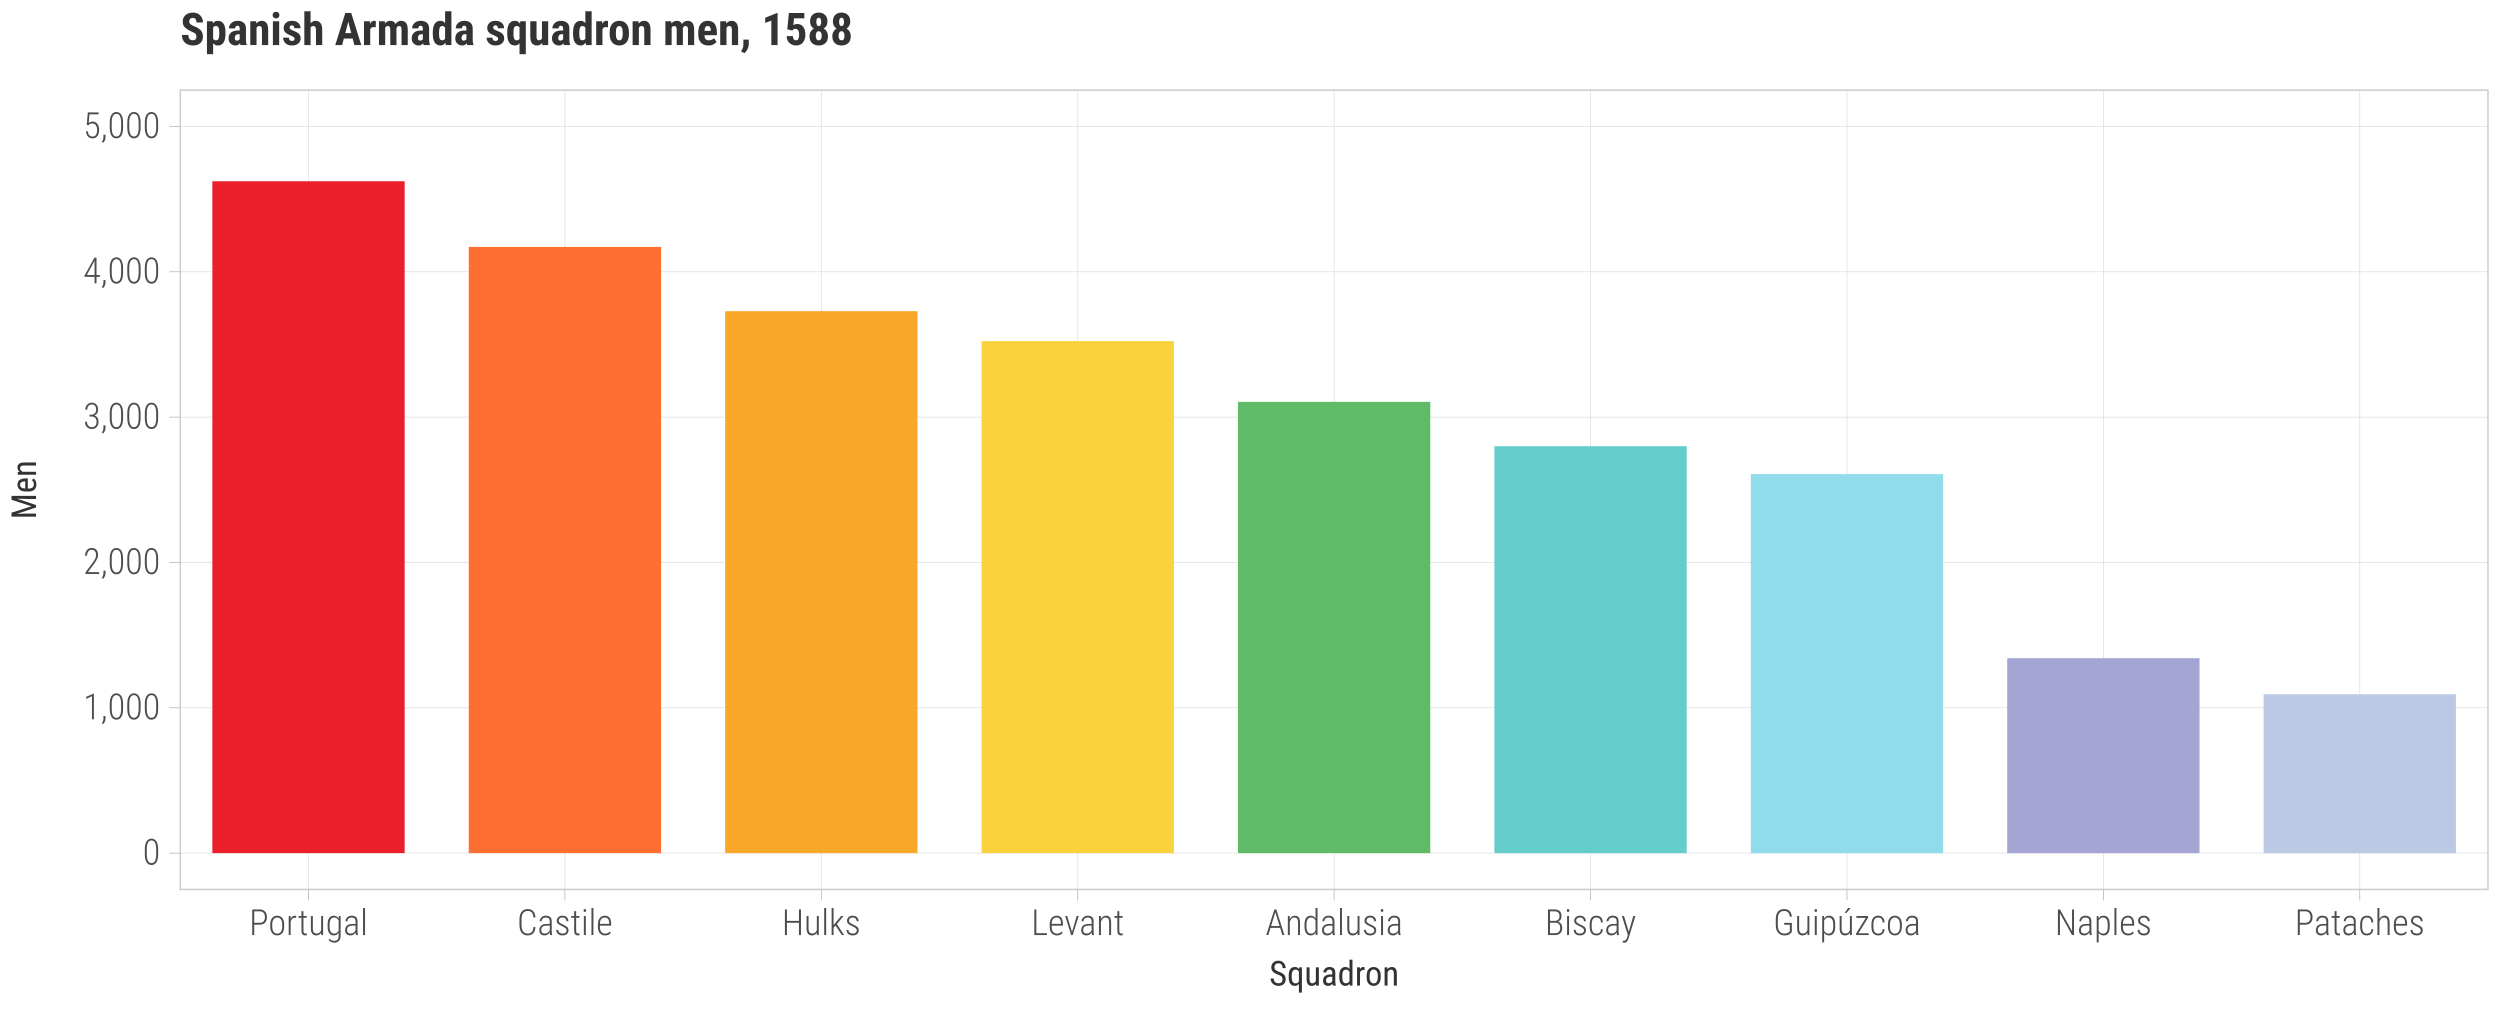
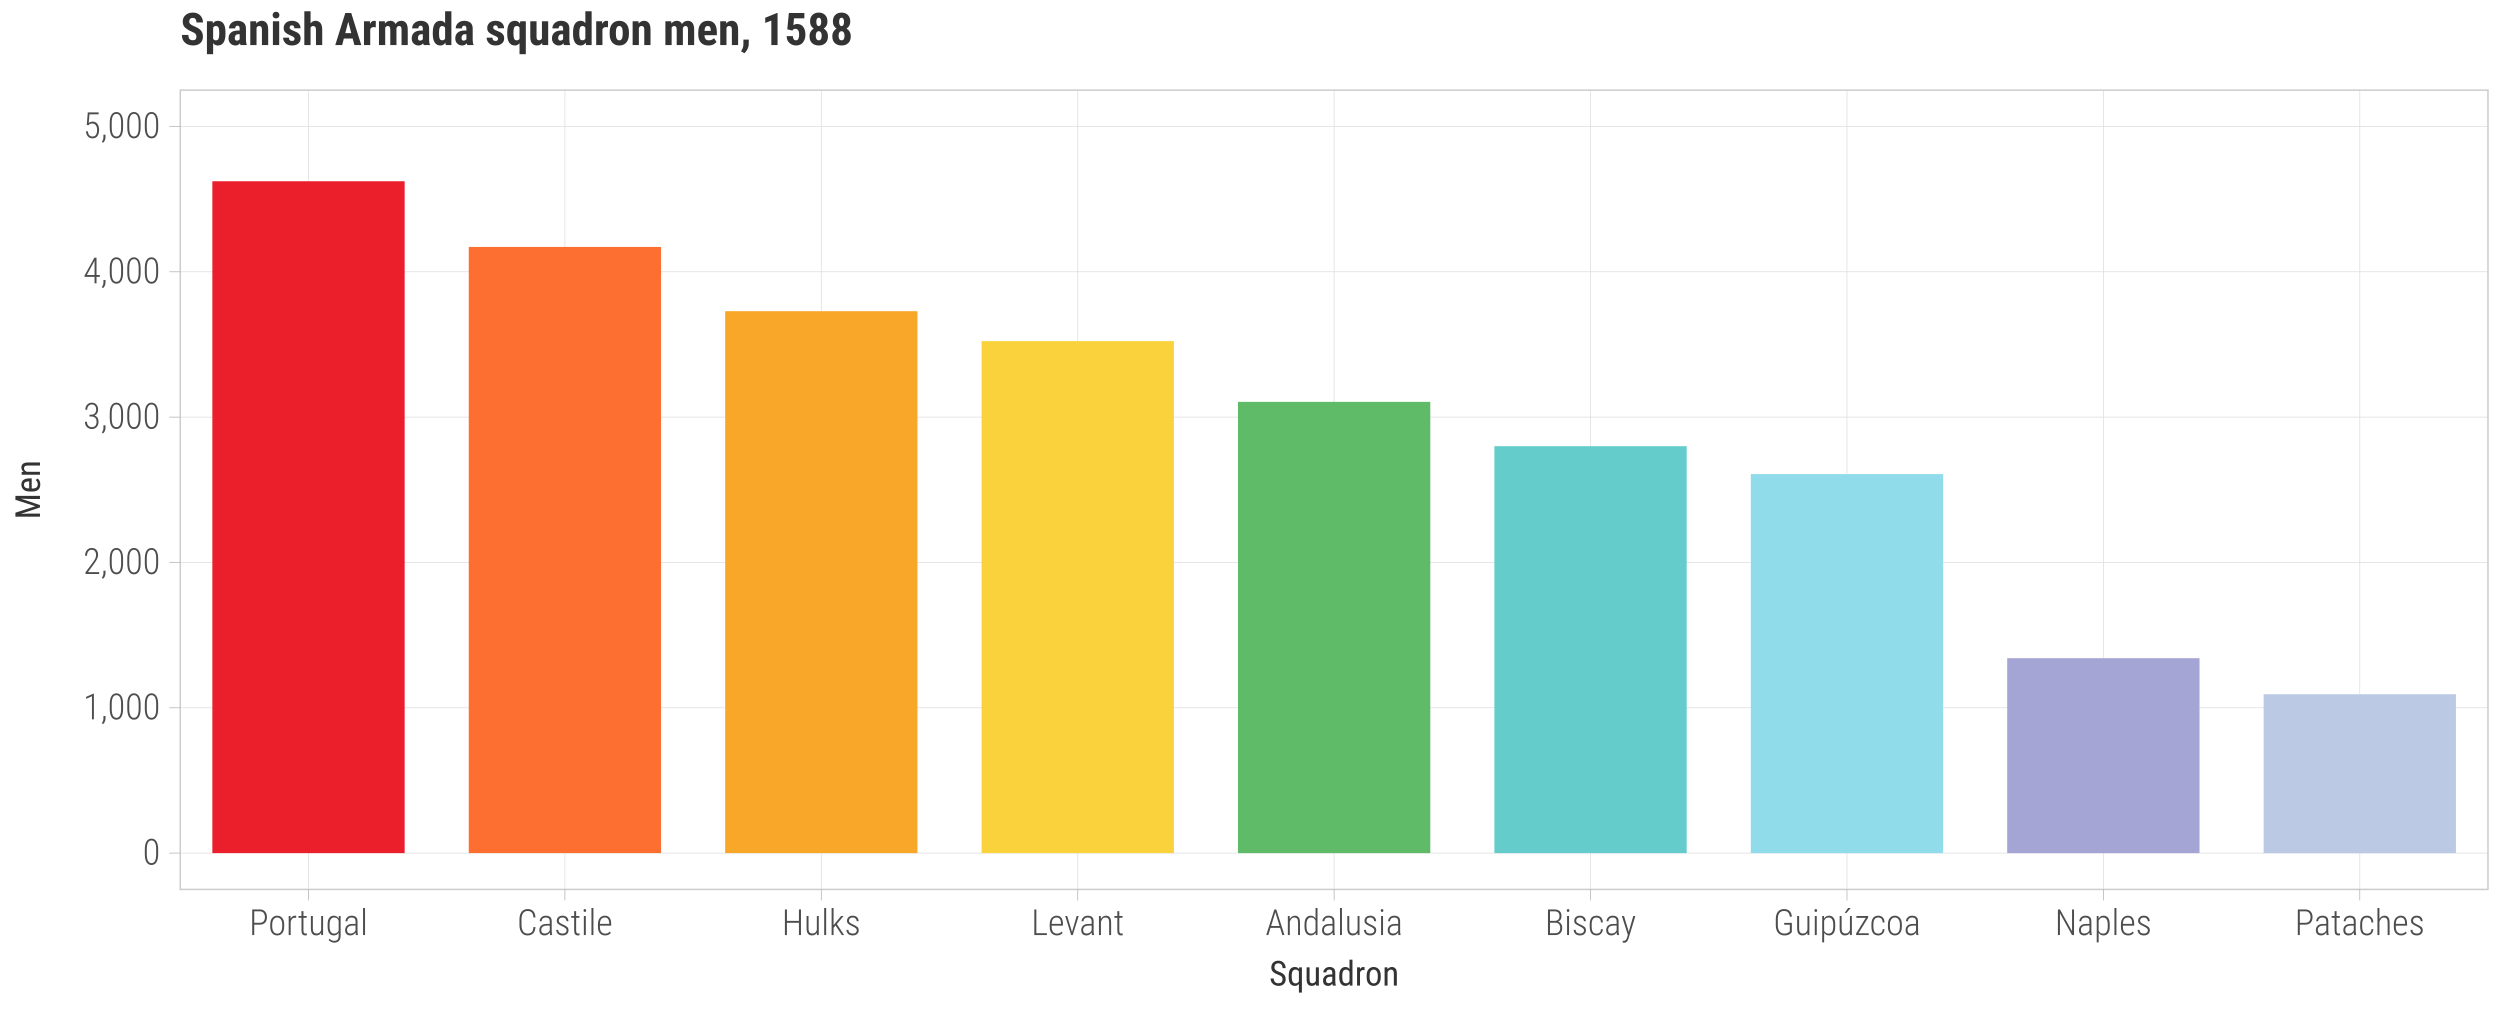
<svg xmlns="http://www.w3.org/2000/svg" width="832" height="340" viewBox="0 0 832 340" role="img" aria-label="Spanish Armada squadron men, 1588" class="gg-plot" font-family="&quot;Roboto Condensed&quot;, &quot;Arial Narrow&quot;, Arial, sans-serif" font-size="11" font-weight="300" text-rendering="optimizeLegibility" shape-rendering="geometricPrecision">
  <rect class="gg-paper" width="832" height="340" fill="var(--gg-paper, #ffffff)" />
  <text class="gg-title" x="60" y="15" font-size="15" font-weight="700" fill="var(--gg-ink, #333333)">Spanish Armada squadron men, 1588</text>
  <defs>
    <clipPath id="spalette_tableau_jewel_bright_9_false_light_832x340-gg-clip-0">
      <rect width="768" height="266" />
    </clipPath>
  </defs>
  <g class="gg-panel" data-panel="0" transform="translate(60,30)">
    <rect class="gg-panel-background" width="768" height="266" fill="var(--gg-panel, #ffffff)" />
    <g class="gg-grid" stroke="var(--gg-grid, #dedede)" stroke-width="0.25" vector-effect="non-scaling-stroke">
      <line x1="42.67" y1="0" x2="42.67" y2="266" />
      <line x1="128" y1="0" x2="128" y2="266" />
      <line x1="213.33" y1="0" x2="213.33" y2="266" />
      <line x1="298.67" y1="0" x2="298.67" y2="266" />
      <line x1="384" y1="0" x2="384" y2="266" />
      <line x1="469.33" y1="0" x2="469.33" y2="266" />
      <line x1="554.67" y1="0" x2="554.67" y2="266" />
      <line x1="640" y1="0" x2="640" y2="266" />
      <line x1="725.33" y1="0" x2="725.33" y2="266" />
      <line x1="0" y1="253.91" x2="768" y2="253.91" />
      <line x1="0" y1="205.55" x2="768" y2="205.55" />
      <line x1="0" y1="157.18" x2="768" y2="157.18" />
      <line x1="0" y1="108.82" x2="768" y2="108.82" />
      <line x1="0" y1="60.45" x2="768" y2="60.45" />
      <line x1="0" y1="12.09" x2="768" y2="12.09" />
    </g>
    <g class="gg-marks" clip-path="url(#spalette_tableau_jewel_bright_9_false_light_832x340-gg-clip-0)">
      <g class="gg-batch gg-rects" data-layer="0">
        <rect x="10.67" y="30.32" width="64" height="223.59" fill="#eb1e2c" />
        <rect x="96" y="52.18" width="64" height="201.72" fill="#fd6f30" />
        <rect x="181.33" y="73.56" width="64" height="180.35" fill="#f9a729" />
        <rect x="266.67" y="83.52" width="64" height="170.39" fill="#f9d23c" />
        <rect x="352" y="103.74" width="64" height="150.17" fill="#5fbb68" />
        <rect x="437.33" y="118.49" width="64" height="135.42" fill="#64cdcc" />
        <rect x="522.67" y="127.78" width="64" height="126.13" fill="#91dcea" />
        <rect x="608" y="189.05" width="64" height="64.86" fill="#a4a4d5" />
        <rect x="693.33" y="201.05" width="64" height="52.86" fill="#bbc9e5" />
      </g>
    </g>
    <rect class="gg-panel-border" width="768" height="266" fill="none" stroke="var(--gg-panelBorder, #cccccc)" stroke-width="0.5" vector-effect="non-scaling-stroke" />
  </g>
  <g class="gg-axis gg-axis-x" transform="translate(60,296)">
    <g class="gg-tick" transform="translate(42.67,0)">
      <line y2="3.67" stroke="var(--gg-tickColor, #b3b3b3)" stroke-width="0.25" vector-effect="non-scaling-stroke" />
      <text y="6.67" dy="0.71em" text-anchor="middle" fill="var(--gg-axisText, #4d4d4d)" font-size="12" font-weight="300">Portugal</text>
    </g>
    <g class="gg-tick" transform="translate(128,0)">
      <line y2="3.67" stroke="var(--gg-tickColor, #b3b3b3)" stroke-width="0.25" vector-effect="non-scaling-stroke" />
      <text y="6.67" dy="0.71em" text-anchor="middle" fill="var(--gg-axisText, #4d4d4d)" font-size="12" font-weight="300">Castile</text>
    </g>
    <g class="gg-tick" transform="translate(213.33,0)">
      <line y2="3.67" stroke="var(--gg-tickColor, #b3b3b3)" stroke-width="0.25" vector-effect="non-scaling-stroke" />
      <text y="6.67" dy="0.71em" text-anchor="middle" fill="var(--gg-axisText, #4d4d4d)" font-size="12" font-weight="300">Hulks</text>
    </g>
    <g class="gg-tick" transform="translate(298.67,0)">
      <line y2="3.67" stroke="var(--gg-tickColor, #b3b3b3)" stroke-width="0.25" vector-effect="non-scaling-stroke" />
      <text y="6.67" dy="0.71em" text-anchor="middle" fill="var(--gg-axisText, #4d4d4d)" font-size="12" font-weight="300">Levant</text>
    </g>
    <g class="gg-tick" transform="translate(384,0)">
      <line y2="3.67" stroke="var(--gg-tickColor, #b3b3b3)" stroke-width="0.25" vector-effect="non-scaling-stroke" />
      <text y="6.67" dy="0.71em" text-anchor="middle" fill="var(--gg-axisText, #4d4d4d)" font-size="12" font-weight="300">Andalusia</text>
    </g>
    <g class="gg-tick" transform="translate(469.33,0)">
      <line y2="3.67" stroke="var(--gg-tickColor, #b3b3b3)" stroke-width="0.25" vector-effect="non-scaling-stroke" />
      <text y="6.67" dy="0.71em" text-anchor="middle" fill="var(--gg-axisText, #4d4d4d)" font-size="12" font-weight="300">Biscay</text>
    </g>
    <g class="gg-tick" transform="translate(554.67,0)">
      <line y2="3.67" stroke="var(--gg-tickColor, #b3b3b3)" stroke-width="0.25" vector-effect="non-scaling-stroke" />
      <text y="6.67" dy="0.71em" text-anchor="middle" fill="var(--gg-axisText, #4d4d4d)" font-size="12" font-weight="300">Guipúzcoa</text>
    </g>
    <g class="gg-tick" transform="translate(640,0)">
      <line y2="3.67" stroke="var(--gg-tickColor, #b3b3b3)" stroke-width="0.25" vector-effect="non-scaling-stroke" />
      <text y="6.67" dy="0.71em" text-anchor="middle" fill="var(--gg-axisText, #4d4d4d)" font-size="12" font-weight="300">Naples</text>
    </g>
    <g class="gg-tick" transform="translate(725.33,0)">
      <line y2="3.67" stroke="var(--gg-tickColor, #b3b3b3)" stroke-width="0.25" vector-effect="non-scaling-stroke" />
      <text y="6.67" dy="0.71em" text-anchor="middle" fill="var(--gg-axisText, #4d4d4d)" font-size="12" font-weight="300">Pataches</text>
    </g>
  </g>
  <g class="gg-axis gg-axis-y" transform="translate(60,30)">
    <g class="gg-tick" transform="translate(0,253.91)">
      <line x2="-3.67" stroke="var(--gg-tickColor, #b3b3b3)" stroke-width="0.25" vector-effect="non-scaling-stroke" />
      <text x="-6.67" dy="0.32em" text-anchor="end" fill="var(--gg-axisText, #4d4d4d)" font-size="12" font-weight="300">0</text>
    </g>
    <g class="gg-tick" transform="translate(0,205.55)">
      <line x2="-3.67" stroke="var(--gg-tickColor, #b3b3b3)" stroke-width="0.25" vector-effect="non-scaling-stroke" />
      <text x="-6.67" dy="0.32em" text-anchor="end" fill="var(--gg-axisText, #4d4d4d)" font-size="12" font-weight="300">1,000</text>
    </g>
    <g class="gg-tick" transform="translate(0,157.18)">
      <line x2="-3.67" stroke="var(--gg-tickColor, #b3b3b3)" stroke-width="0.25" vector-effect="non-scaling-stroke" />
      <text x="-6.67" dy="0.32em" text-anchor="end" fill="var(--gg-axisText, #4d4d4d)" font-size="12" font-weight="300">2,000</text>
    </g>
    <g class="gg-tick" transform="translate(0,108.82)">
      <line x2="-3.67" stroke="var(--gg-tickColor, #b3b3b3)" stroke-width="0.25" vector-effect="non-scaling-stroke" />
      <text x="-6.67" dy="0.32em" text-anchor="end" fill="var(--gg-axisText, #4d4d4d)" font-size="12" font-weight="300">3,000</text>
    </g>
    <g class="gg-tick" transform="translate(0,60.45)">
      <line x2="-3.67" stroke="var(--gg-tickColor, #b3b3b3)" stroke-width="0.25" vector-effect="non-scaling-stroke" />
      <text x="-6.67" dy="0.32em" text-anchor="end" fill="var(--gg-axisText, #4d4d4d)" font-size="12" font-weight="300">4,000</text>
    </g>
    <g class="gg-tick" transform="translate(0,12.09)">
      <line x2="-3.67" stroke="var(--gg-tickColor, #b3b3b3)" stroke-width="0.25" vector-effect="non-scaling-stroke" />
      <text x="-6.67" dy="0.32em" text-anchor="end" fill="var(--gg-axisText, #4d4d4d)" font-size="12" font-weight="300">5,000</text>
    </g>
  </g>
  <text class="gg-axis-title" x="444" y="328" text-anchor="middle" fill="var(--gg-ink, #333333)" font-size="11.5" font-weight="400">Squadron</text>
-   <text class="gg-axis-title" transform="translate(12,163) rotate(-90)" text-anchor="middle" fill="var(--gg-ink, #333333)" font-size="11.5" font-weight="400">Men</text>
+   <text class="gg-axis-title" transform="translate(13.3,163) rotate(-90)" text-anchor="middle" fill="var(--gg-ink, #333333)" font-size="11.5" font-weight="400">Men</text>
</svg>
